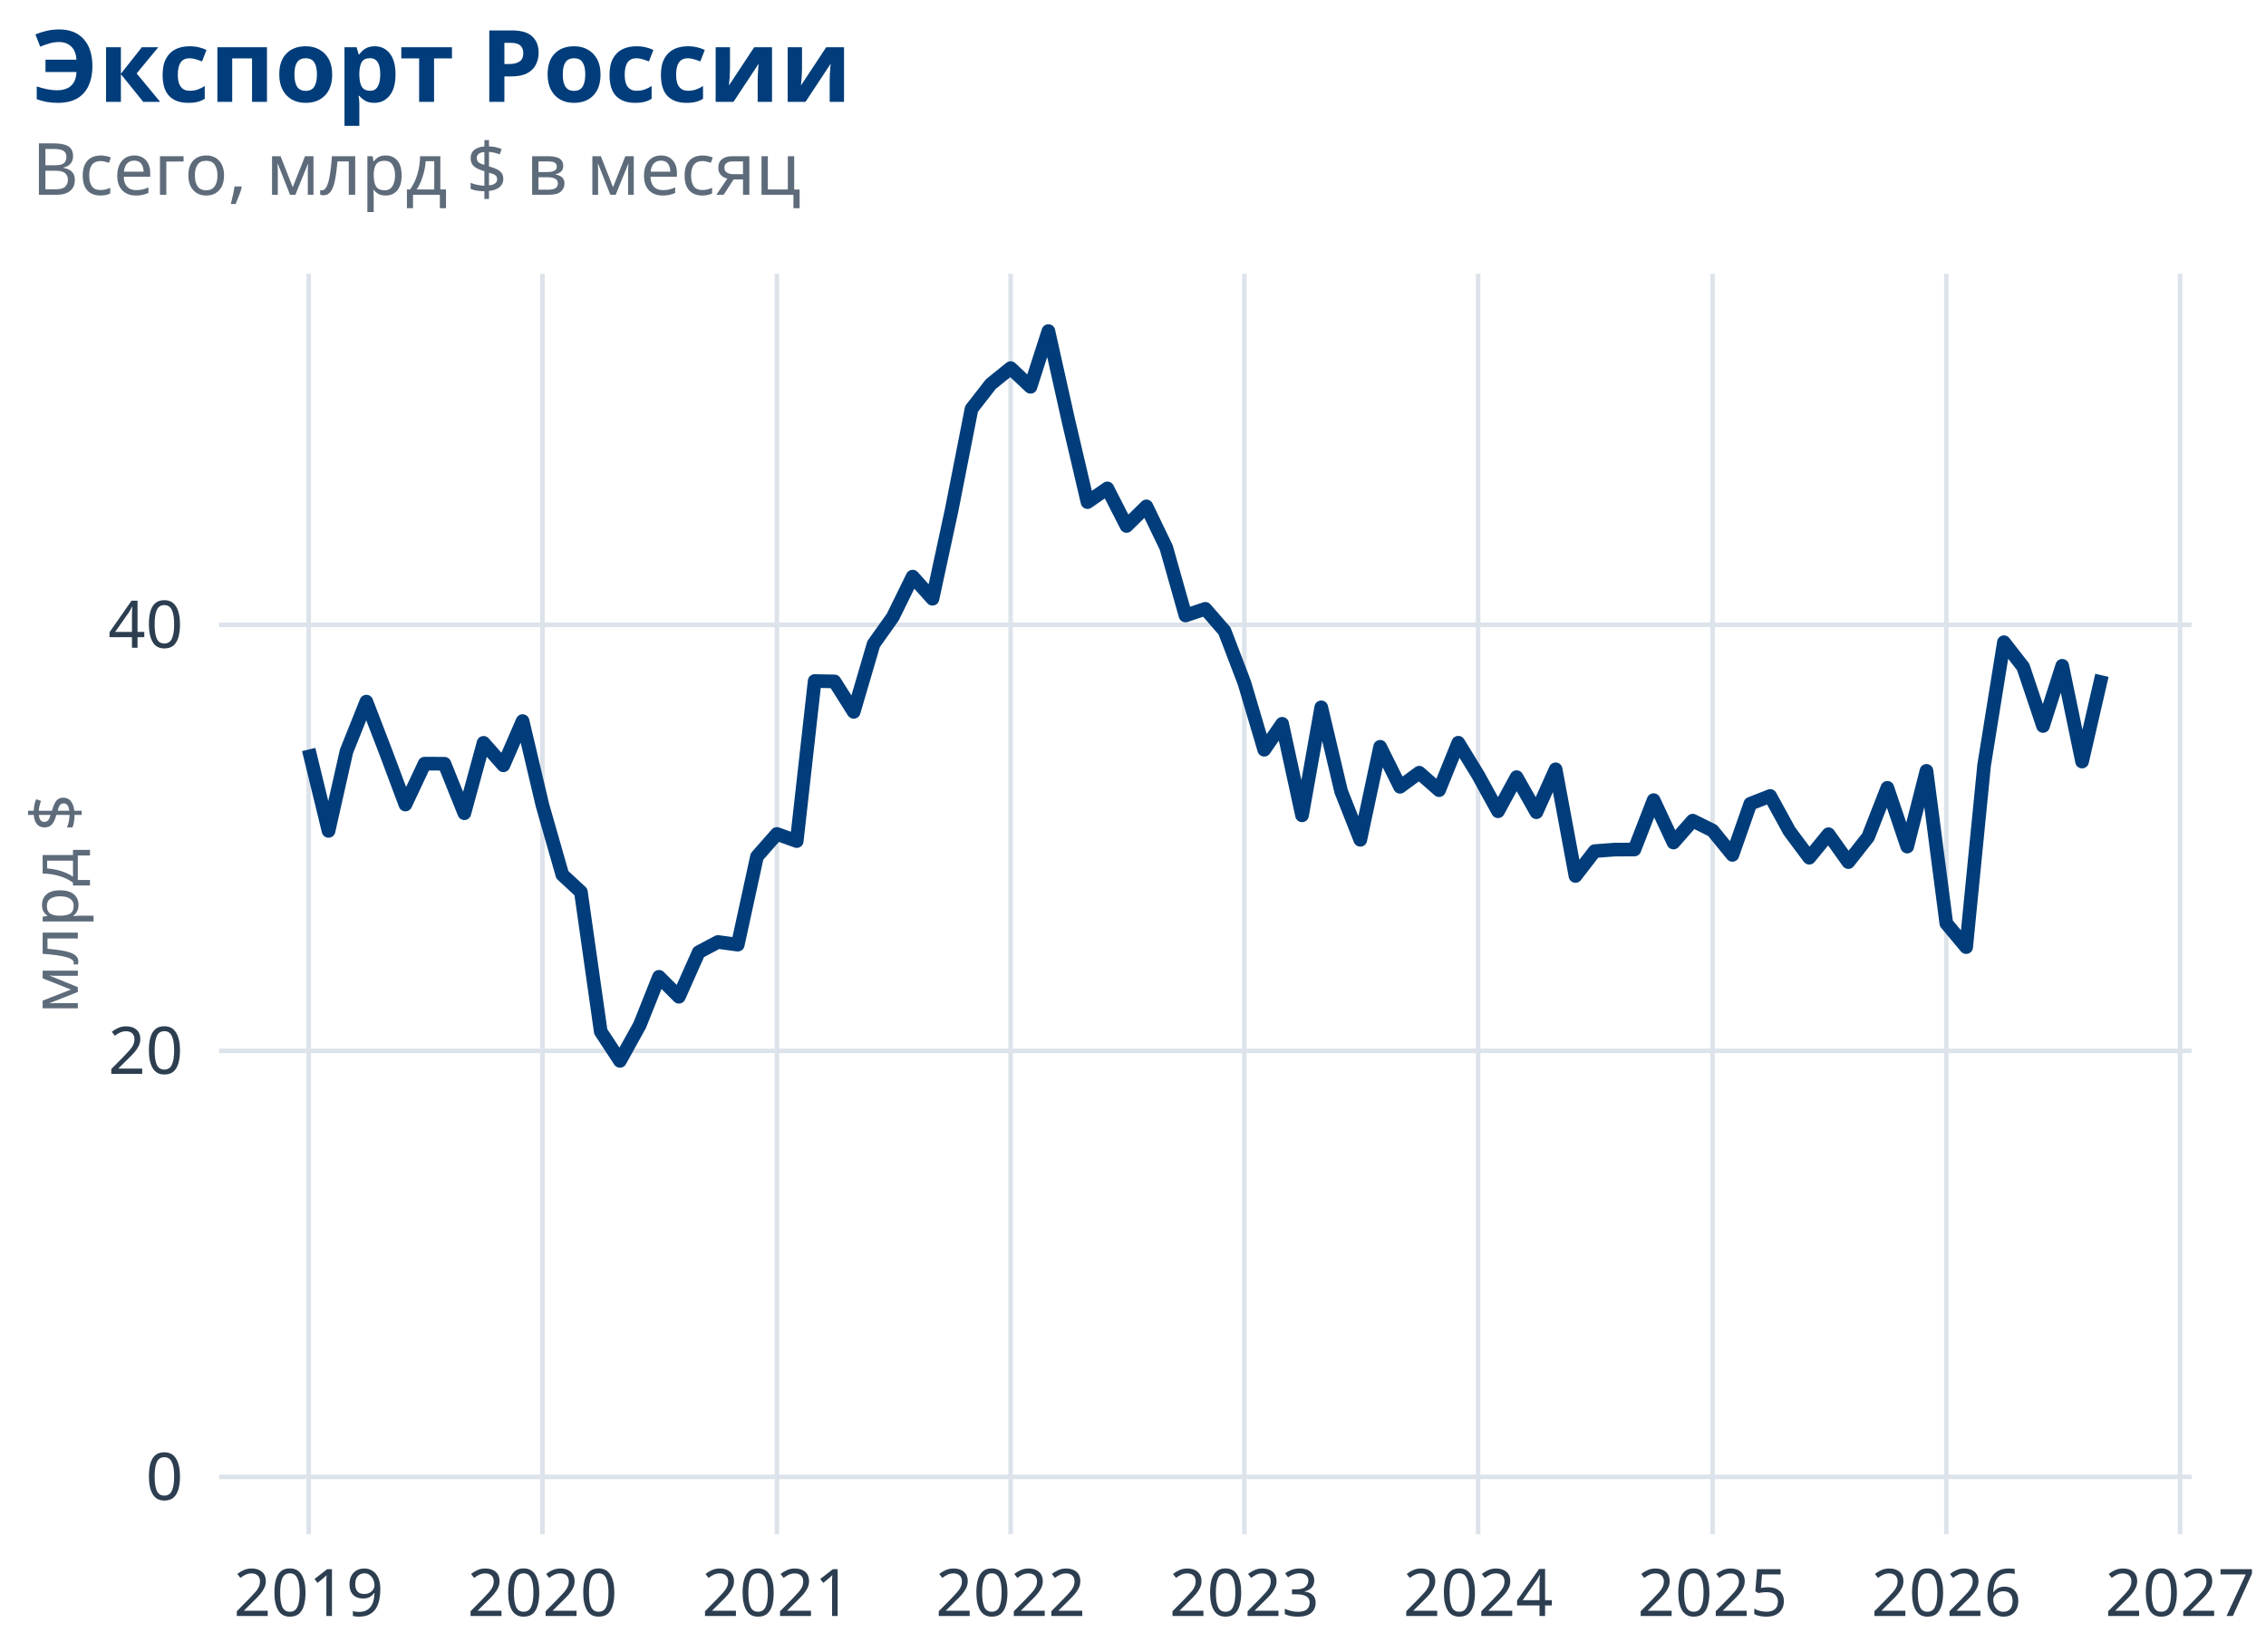
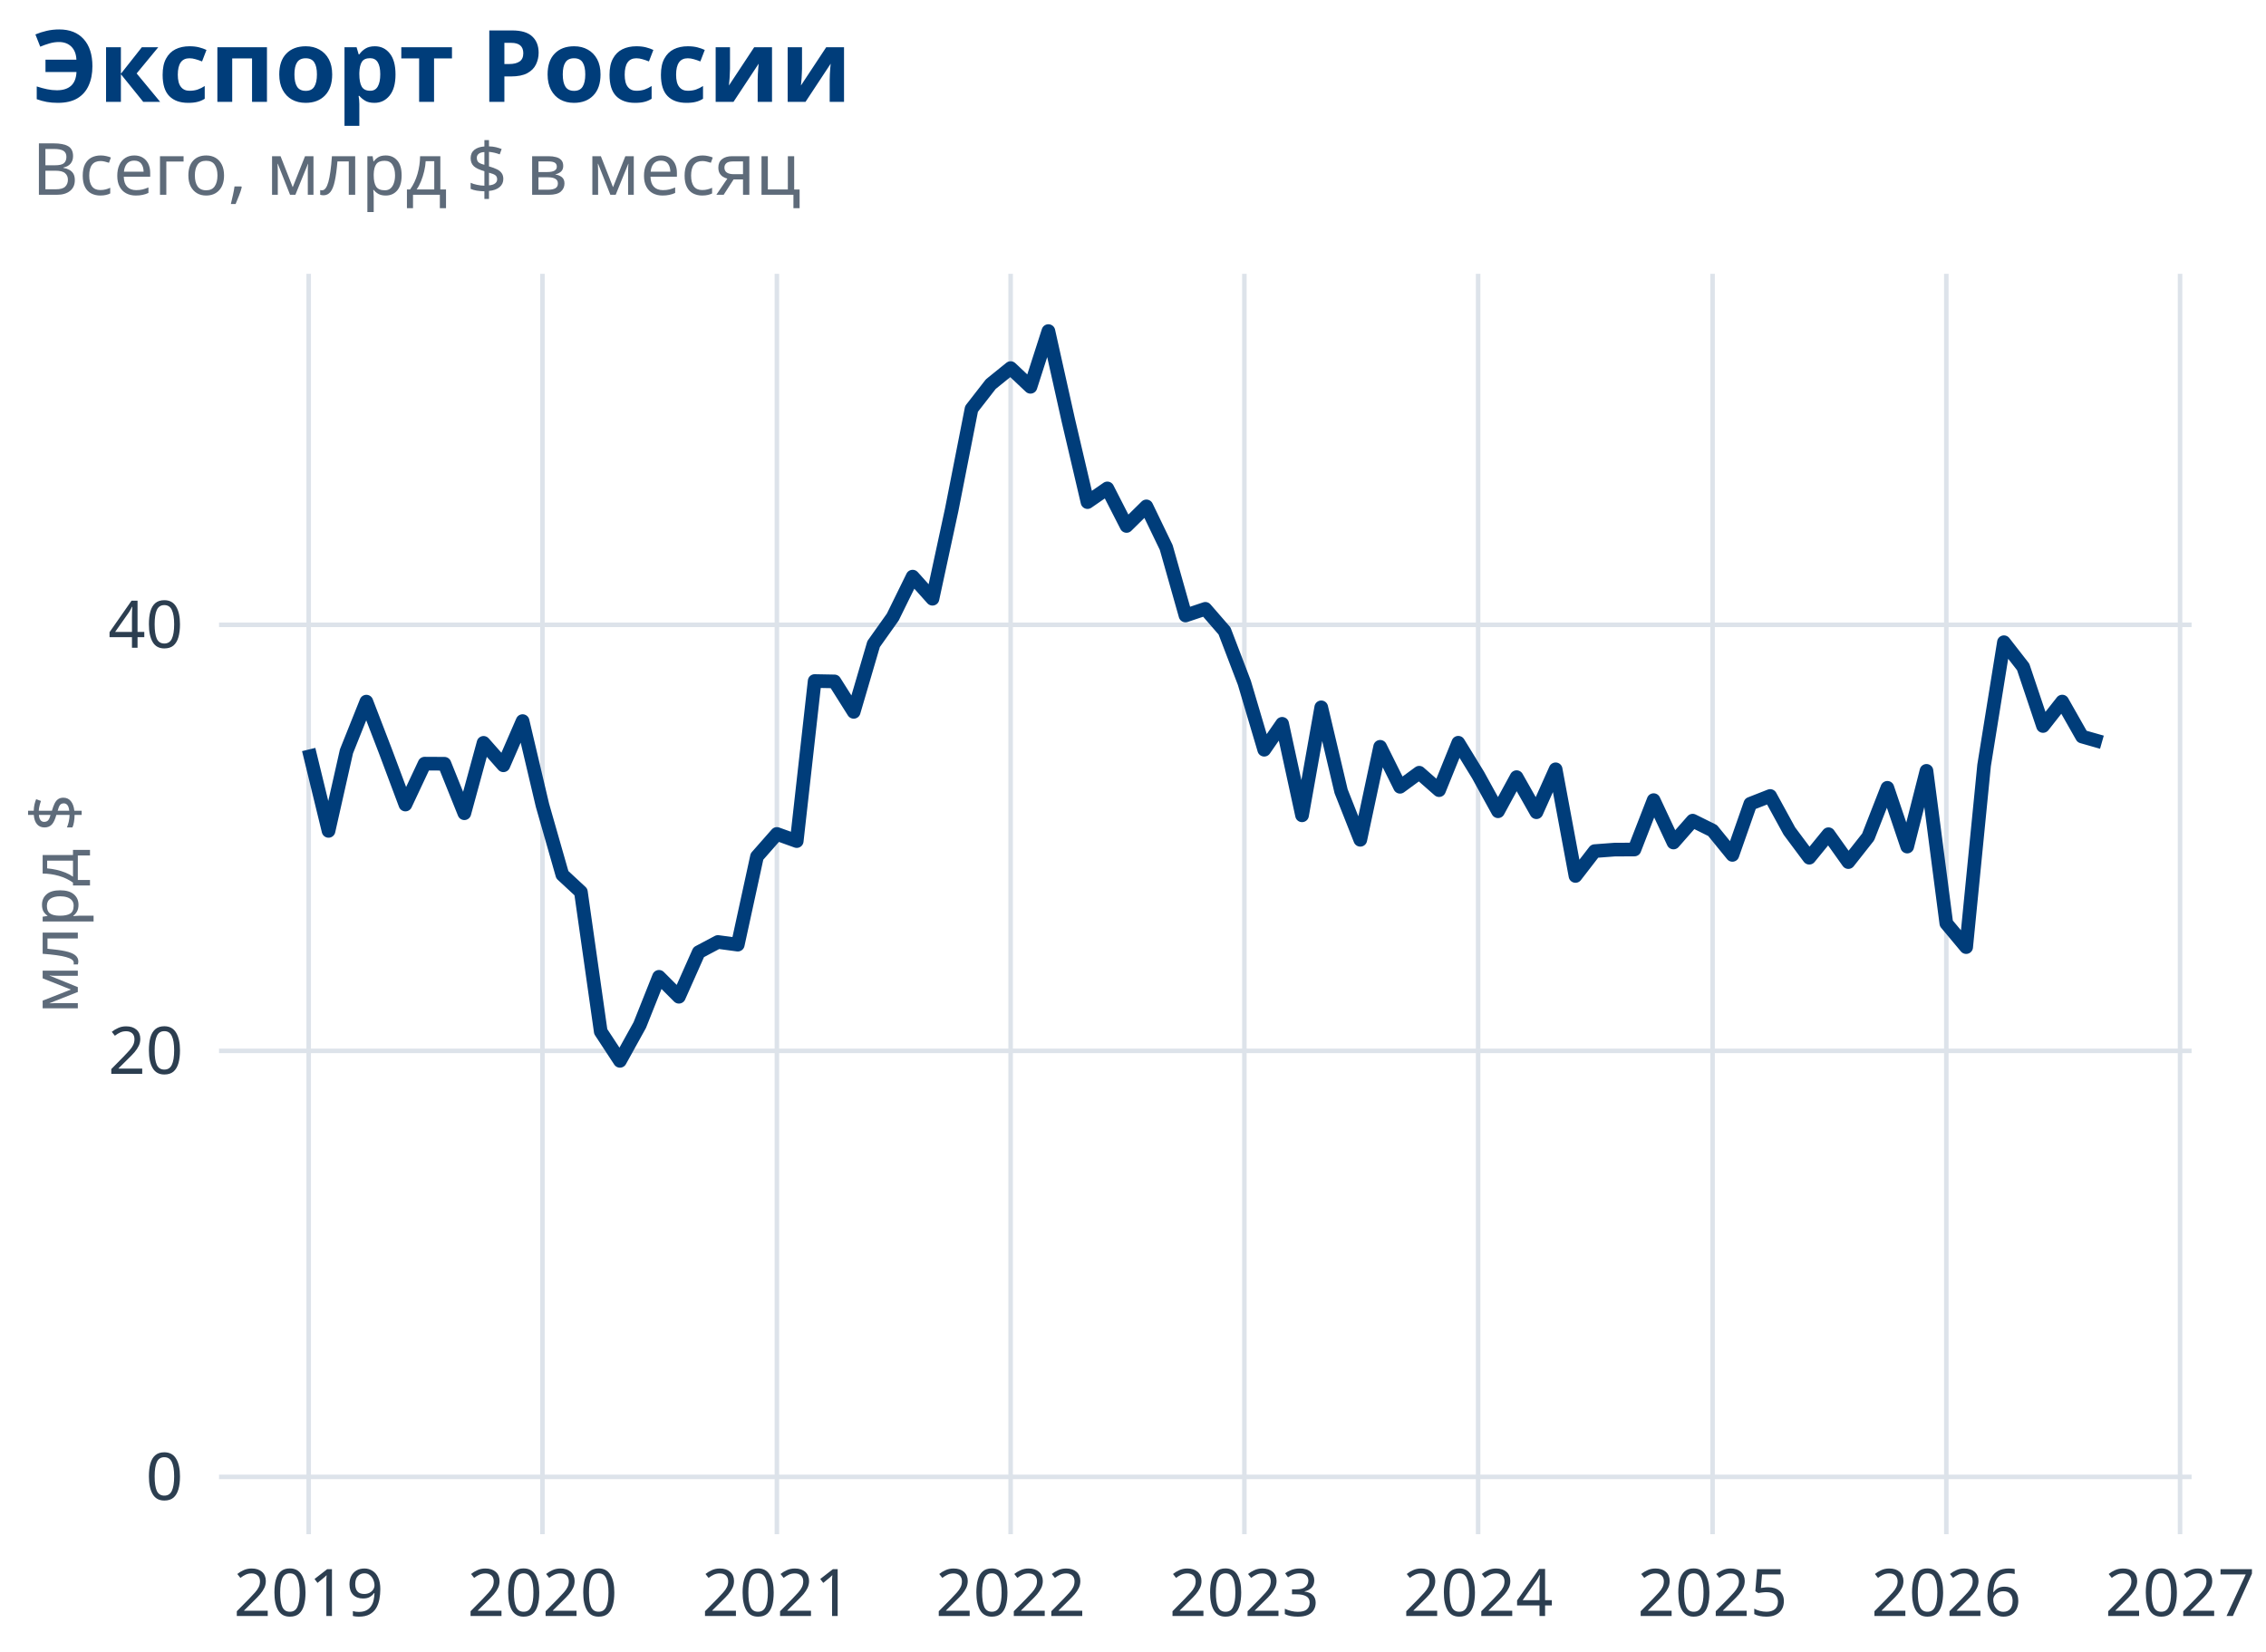
<svg xmlns="http://www.w3.org/2000/svg" width="424.80pt" height="309.60pt" viewBox="0 0 424.80 309.60">
  <g class="svglite">
    <defs>
      <style type="text/css">
    .svglite line, .svglite polyline, .svglite polygon, .svglite path, .svglite rect, .svglite circle {
      fill: none;
      stroke: #000000;
      stroke-linecap: round;
      stroke-linejoin: round;
      stroke-miterlimit: 10.00;
    }
    .svglite text {
      white-space: pre;
    }
    .svglite g.glyphgroup path {
      fill: inherit;
      stroke: none;
    }
  </style>
    </defs>
    <rect width="100%" height="100%" style="stroke: none; fill: none;" />
    <defs>
      <clipPath id="cpMC4wMHw0MjQuODB8MC4wMHwzMDkuNjA=">
        <rect x="0.00" y="0.00" width="424.80" height="309.60" />
      </clipPath>
    </defs>
    <g clip-path="url(#cpMC4wMHw0MjQuODB8MC4wMHwzMDkuNjA=)">
      <rect x="0.00" y="0.00" width="424.80" height="309.60" style="stroke-width: 1.45; stroke: none;" />
    </g>
    <defs>
      <clipPath id="cpNDEuMDZ8NDEwLjg1fDUxLjM0fDI4Ny42Nw==">
        <rect x="41.06" y="51.34" width="369.79" height="236.34" />
      </clipPath>
    </defs>
    <g clip-path="url(#cpNDEuMDZ8NDEwLjg1fDUxLjM0fDI4Ny42Nw==)">
      <rect x="41.06" y="51.34" width="369.79" height="236.34" style="stroke-width: 1.45; stroke: none;" />
      <polyline points="41.06,276.93 410.85,276.93 " style="stroke-width: 0.85; stroke: #DDE3EA; stroke-linecap: butt;" />
      <polyline points="41.06,197.04 410.85,197.04 " style="stroke-width: 0.85; stroke: #DDE3EA; stroke-linecap: butt;" />
      <polyline points="41.06,117.16 410.85,117.16 " style="stroke-width: 0.85; stroke: #DDE3EA; stroke-linecap: butt;" />
      <polyline points="57.87,287.67 57.87,51.34 " style="stroke-width: 0.85; stroke: #DDE3EA; stroke-linecap: butt;" />
      <polyline points="101.69,287.67 101.69,51.34 " style="stroke-width: 0.85; stroke: #DDE3EA; stroke-linecap: butt;" />
      <polyline points="145.64,287.67 145.64,51.34 " style="stroke-width: 0.85; stroke: #DDE3EA; stroke-linecap: butt;" />
      <polyline points="189.46,287.67 189.46,51.34 " style="stroke-width: 0.85; stroke: #DDE3EA; stroke-linecap: butt;" />
      <polyline points="233.28,287.67 233.28,51.34 " style="stroke-width: 0.85; stroke: #DDE3EA; stroke-linecap: butt;" />
      <polyline points="277.10,287.67 277.10,51.34 " style="stroke-width: 0.85; stroke: #DDE3EA; stroke-linecap: butt;" />
      <polyline points="321.05,287.67 321.05,51.34 " style="stroke-width: 0.85; stroke: #DDE3EA; stroke-linecap: butt;" />
      <polyline points="364.87,287.67 364.87,51.34 " style="stroke-width: 0.85; stroke: #DDE3EA; stroke-linecap: butt;" />
      <polyline points="408.69,287.67 408.69,51.34 " style="stroke-width: 0.85; stroke: #DDE3EA; stroke-linecap: butt;" />
-       <polyline points="57.87,140.54 61.59,155.80 64.95,140.89 68.68,131.56 72.28,140.92 76.00,150.86 79.60,143.19 83.32,143.21 87.05,152.49 90.65,139.29 94.37,143.50 97.97,135.21 101.69,150.98 105.42,164.02 108.90,167.25 112.62,193.43 116.22,198.92 119.94,192.20 123.54,183.16 127.27,186.90 130.99,178.54 134.59,176.63 138.31,177.13 141.91,160.61 145.64,156.37 149.36,157.71 152.72,127.70 156.44,127.77 160.04,133.48 163.77,120.77 167.37,115.70 171.09,108.12 174.81,112.27 178.41,95.60 182.13,76.67 185.74,72.03 189.46,69.02 193.18,72.53 196.54,62.08 200.26,78.75 203.87,94.15 207.59,91.58 211.19,98.62 214.91,94.95 218.63,102.66 222.24,115.41 225.96,114.16 229.56,118.31 233.28,128.04 237.00,140.58 240.36,135.72 244.09,152.88 247.69,132.63 251.41,148.36 255.01,157.47 258.73,140.03 262.46,147.53 266.06,144.89 269.78,148.16 273.38,139.27 277.10,145.34 280.83,152.12 284.31,145.72 288.03,152.30 291.63,144.25 295.35,164.25 298.95,159.59 302.68,159.31 306.40,159.29 310.00,150.03 313.72,157.98 317.32,153.88 321.05,155.73 324.77,160.30 328.13,150.71 331.85,149.25 335.45,155.83 339.18,160.83 342.78,156.42 346.50,161.65 350.22,156.93 353.82,147.72 357.54,158.74 361.15,144.54 364.87,173.14 368.59,177.59 371.95,143.52 375.67,120.42 379.28,125.06 383.00,136.13 386.60,124.84 390.32,142.80 394.04,126.63 " style="stroke-width: 2.56; stroke: #003D7A; stroke-linecap: butt;" />
+       <polyline points="57.87,140.54 61.59,155.80 64.95,140.89 68.68,131.56 72.28,140.92 76.00,150.86 79.60,143.19 83.32,143.21 87.05,152.49 90.65,139.29 94.37,143.50 97.97,135.21 101.69,150.98 105.42,164.02 108.90,167.25 112.62,193.43 116.22,198.92 119.94,192.20 123.54,183.16 127.27,186.90 130.99,178.54 134.59,176.63 138.31,177.13 141.91,160.61 145.64,156.37 149.36,157.71 152.72,127.70 156.44,127.77 160.04,133.48 163.77,120.77 167.37,115.70 171.09,108.12 174.81,112.27 178.41,95.60 182.13,76.67 185.74,72.03 189.46,69.02 193.18,72.53 196.54,62.08 200.26,78.75 203.87,94.15 207.59,91.58 211.19,98.62 214.91,94.95 218.63,102.66 222.24,115.41 225.96,114.16 229.56,118.31 233.28,128.04 237.00,140.58 240.36,135.72 244.09,152.88 247.69,132.63 251.41,148.36 255.01,157.47 258.73,140.03 262.46,147.53 266.06,144.89 269.78,148.16 273.38,139.27 277.10,145.34 280.83,152.12 284.31,145.72 288.03,152.30 291.63,144.25 295.35,164.25 298.95,159.59 302.68,159.31 306.40,159.29 310.00,150.03 313.72,157.98 317.32,153.88 321.05,155.73 324.77,160.30 328.13,150.71 331.85,149.25 335.45,155.83 339.18,160.83 342.78,156.42 346.50,161.65 350.22,156.93 353.82,147.72 357.54,158.74 361.15,144.54 364.87,173.14 368.59,177.59 371.95,143.52 375.67,120.42 379.28,125.06 383.00,136.13 386.60,131.55 390.32,138.11 394.04,139.17 " style="stroke-width: 2.56; stroke: #003D7A; stroke-linecap: butt;" />
    </g>
    <g clip-path="url(#cpMC4wMHw0MjQuODB8MC4wMHwzMDkuNjA=)">
      <text x="34.34" y="281.24" text-anchor="end" style="font-size: 12.30px;fill: #2C3E50; font-family: &quot;PT Sans&quot;;" textLength="6.70px" lengthAdjust="spacingAndGlyphs">0</text>
      <text x="34.34" y="201.35" text-anchor="end" style="font-size: 12.30px;fill: #2C3E50; font-family: &quot;PT Sans&quot;;" textLength="13.41px" lengthAdjust="spacingAndGlyphs">20</text>
      <text x="34.34" y="121.46" text-anchor="end" style="font-size: 12.30px;fill: #2C3E50; font-family: &quot;PT Sans&quot;;" textLength="13.41px" lengthAdjust="spacingAndGlyphs">40</text>
      <text x="57.87" y="303.01" text-anchor="middle" style="font-size: 12.30px;fill: #2C3E50; font-family: &quot;PT Sans&quot;;" textLength="26.81px" lengthAdjust="spacingAndGlyphs">2019</text>
      <text x="101.69" y="303.01" text-anchor="middle" style="font-size: 12.30px;fill: #2C3E50; font-family: &quot;PT Sans&quot;;" textLength="26.81px" lengthAdjust="spacingAndGlyphs">2020</text>
      <text x="145.64" y="303.01" text-anchor="middle" style="font-size: 12.30px;fill: #2C3E50; font-family: &quot;PT Sans&quot;;" textLength="26.81px" lengthAdjust="spacingAndGlyphs">2021</text>
      <text x="189.46" y="303.01" text-anchor="middle" style="font-size: 12.30px;fill: #2C3E50; font-family: &quot;PT Sans&quot;;" textLength="26.81px" lengthAdjust="spacingAndGlyphs">2022</text>
      <text x="233.28" y="303.01" text-anchor="middle" style="font-size: 12.30px;fill: #2C3E50; font-family: &quot;PT Sans&quot;;" textLength="26.81px" lengthAdjust="spacingAndGlyphs">2023</text>
      <text x="277.10" y="303.01" text-anchor="middle" style="font-size: 12.30px;fill: #2C3E50; font-family: &quot;PT Sans&quot;;" textLength="26.81px" lengthAdjust="spacingAndGlyphs">2024</text>
      <text x="321.05" y="303.01" text-anchor="middle" style="font-size: 12.30px;fill: #2C3E50; font-family: &quot;PT Sans&quot;;" textLength="26.81px" lengthAdjust="spacingAndGlyphs">2025</text>
      <text x="364.87" y="303.01" text-anchor="middle" style="font-size: 12.30px;fill: #2C3E50; font-family: &quot;PT Sans&quot;;" textLength="26.81px" lengthAdjust="spacingAndGlyphs">2026</text>
      <text x="408.69" y="303.01" text-anchor="middle" style="font-size: 12.30px;fill: #2C3E50; font-family: &quot;PT Sans&quot;;" textLength="26.81px" lengthAdjust="spacingAndGlyphs">2027</text>
      <text transform="translate(14.59,169.50) rotate(-90)" text-anchor="middle" style="font-size: 12.30px;fill: #5E6B7A; font-family: &quot;PT Sans&quot;;" textLength="37.34px" lengthAdjust="spacingAndGlyphs">млрд $</text>
      <text x="5.98" y="36.52" style="font-size: 13.50px;fill: #5E6B7A; font-family: &quot;PT Sans&quot;;" textLength="128.20px" lengthAdjust="spacingAndGlyphs">Всего, млрд $ в месяц</text>
      <text x="5.98" y="19.10" style="font-size: 18.75px; font-weight: bold;fill: #003D7A; font-family: &quot;PT Sans&quot;;" textLength="126.27px" lengthAdjust="spacingAndGlyphs">Экспорт России</text>
    </g>
  </g>
</svg>
